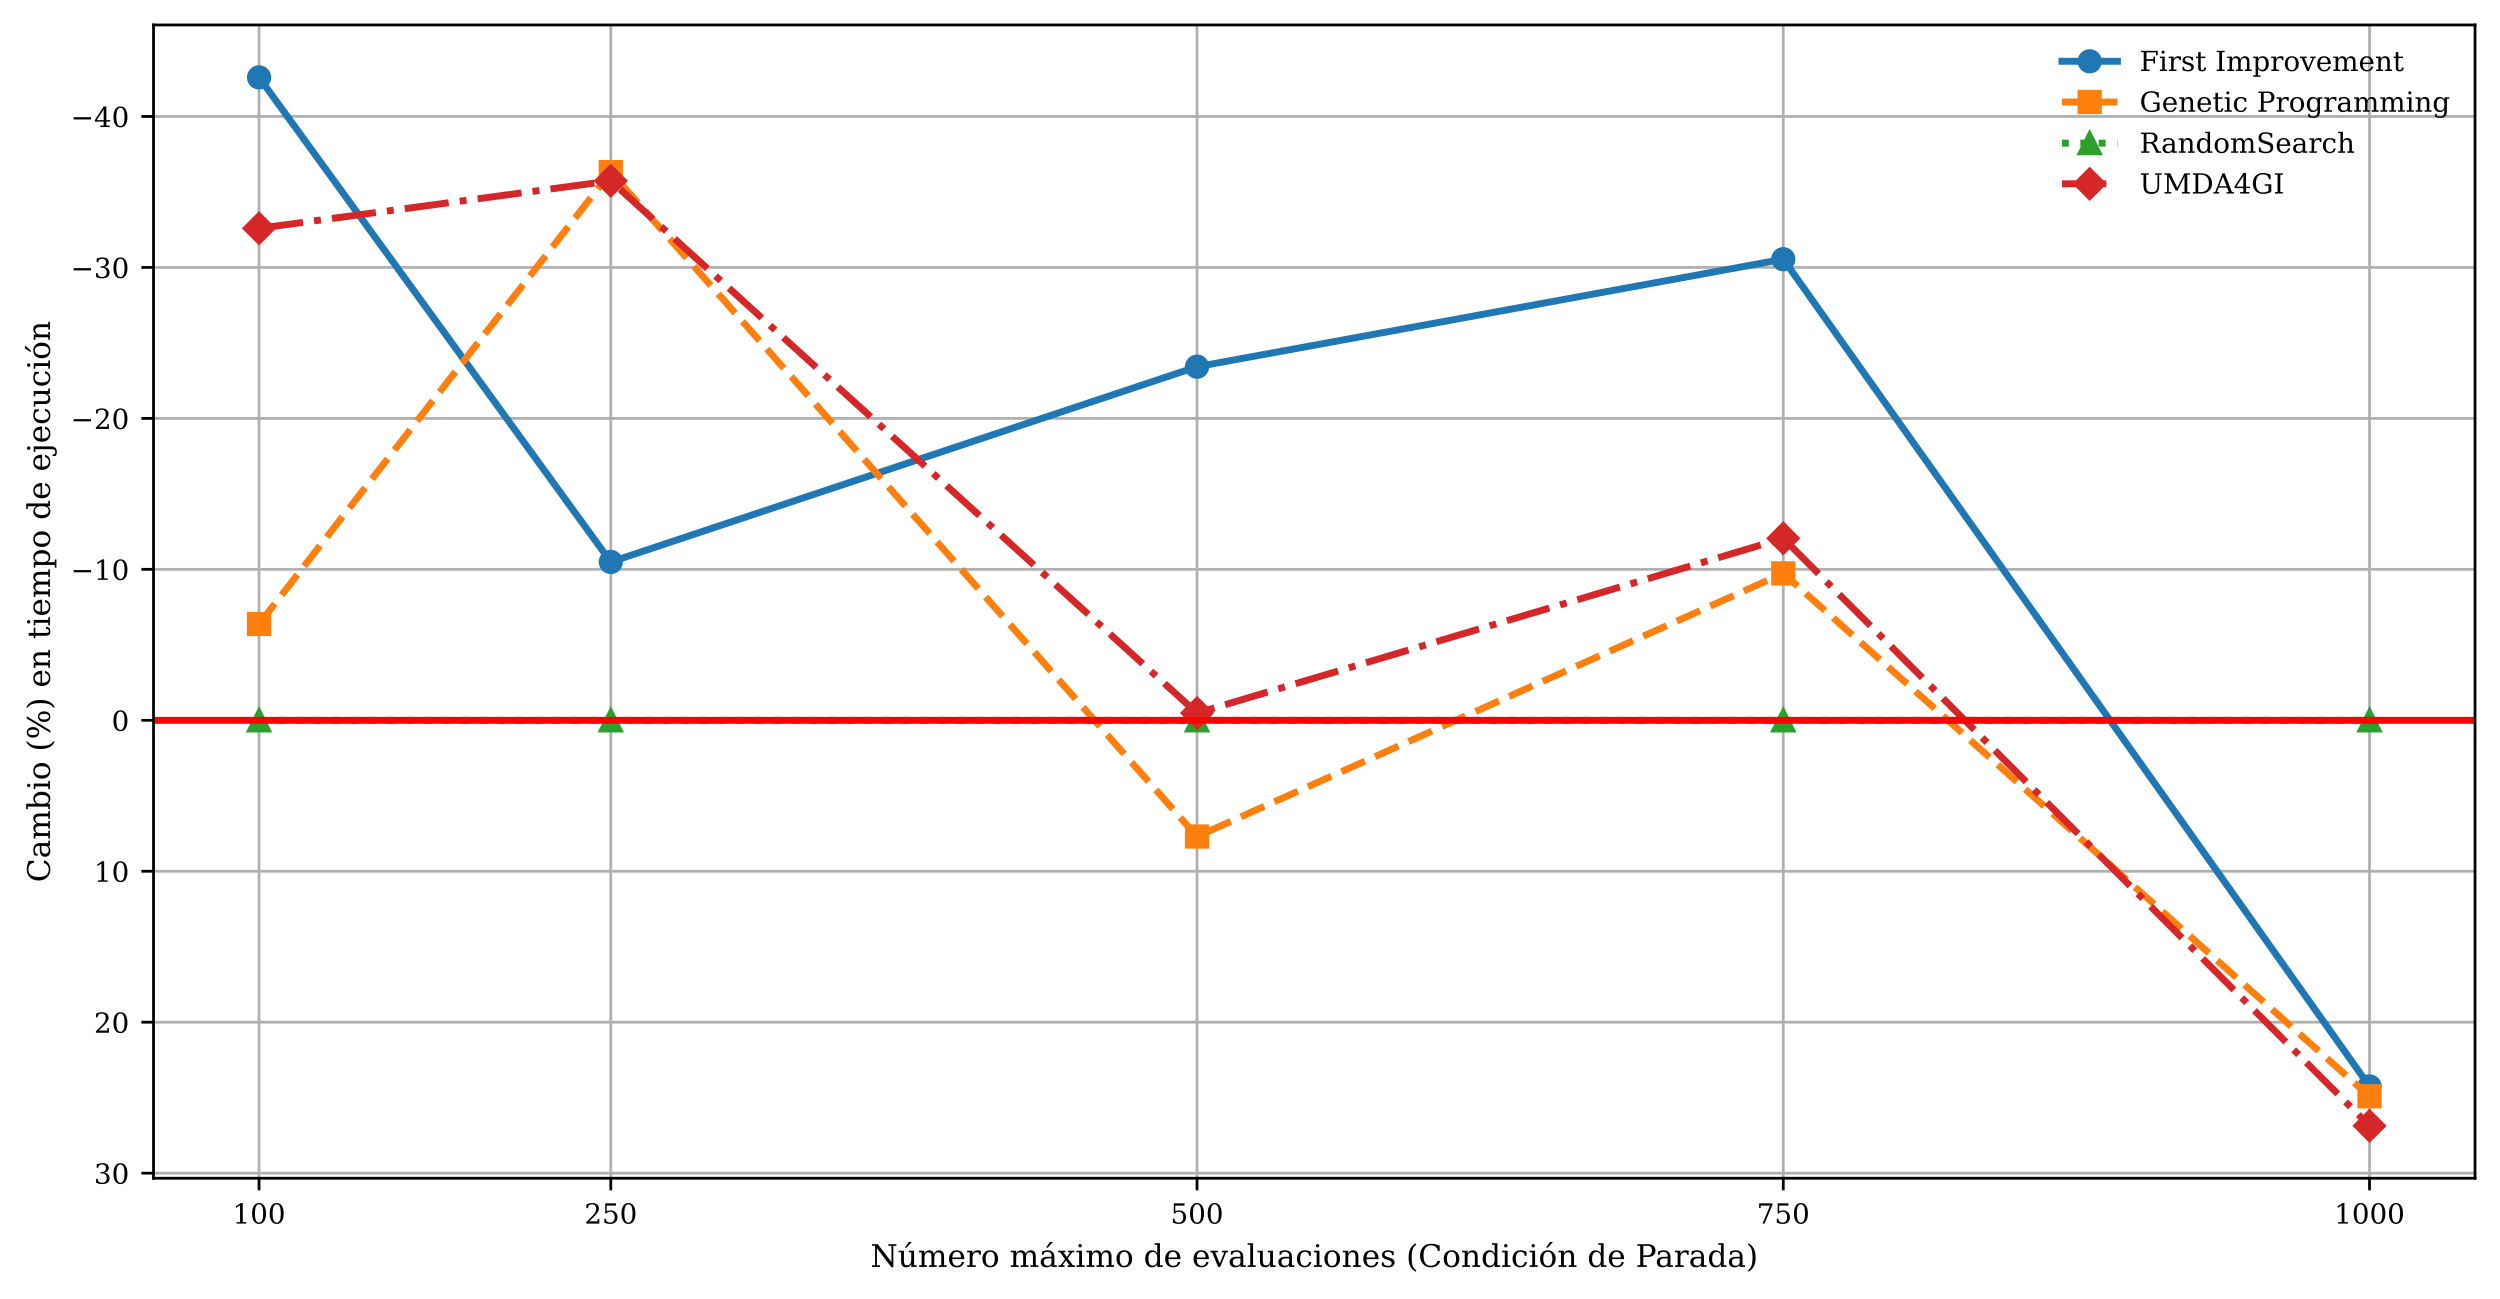
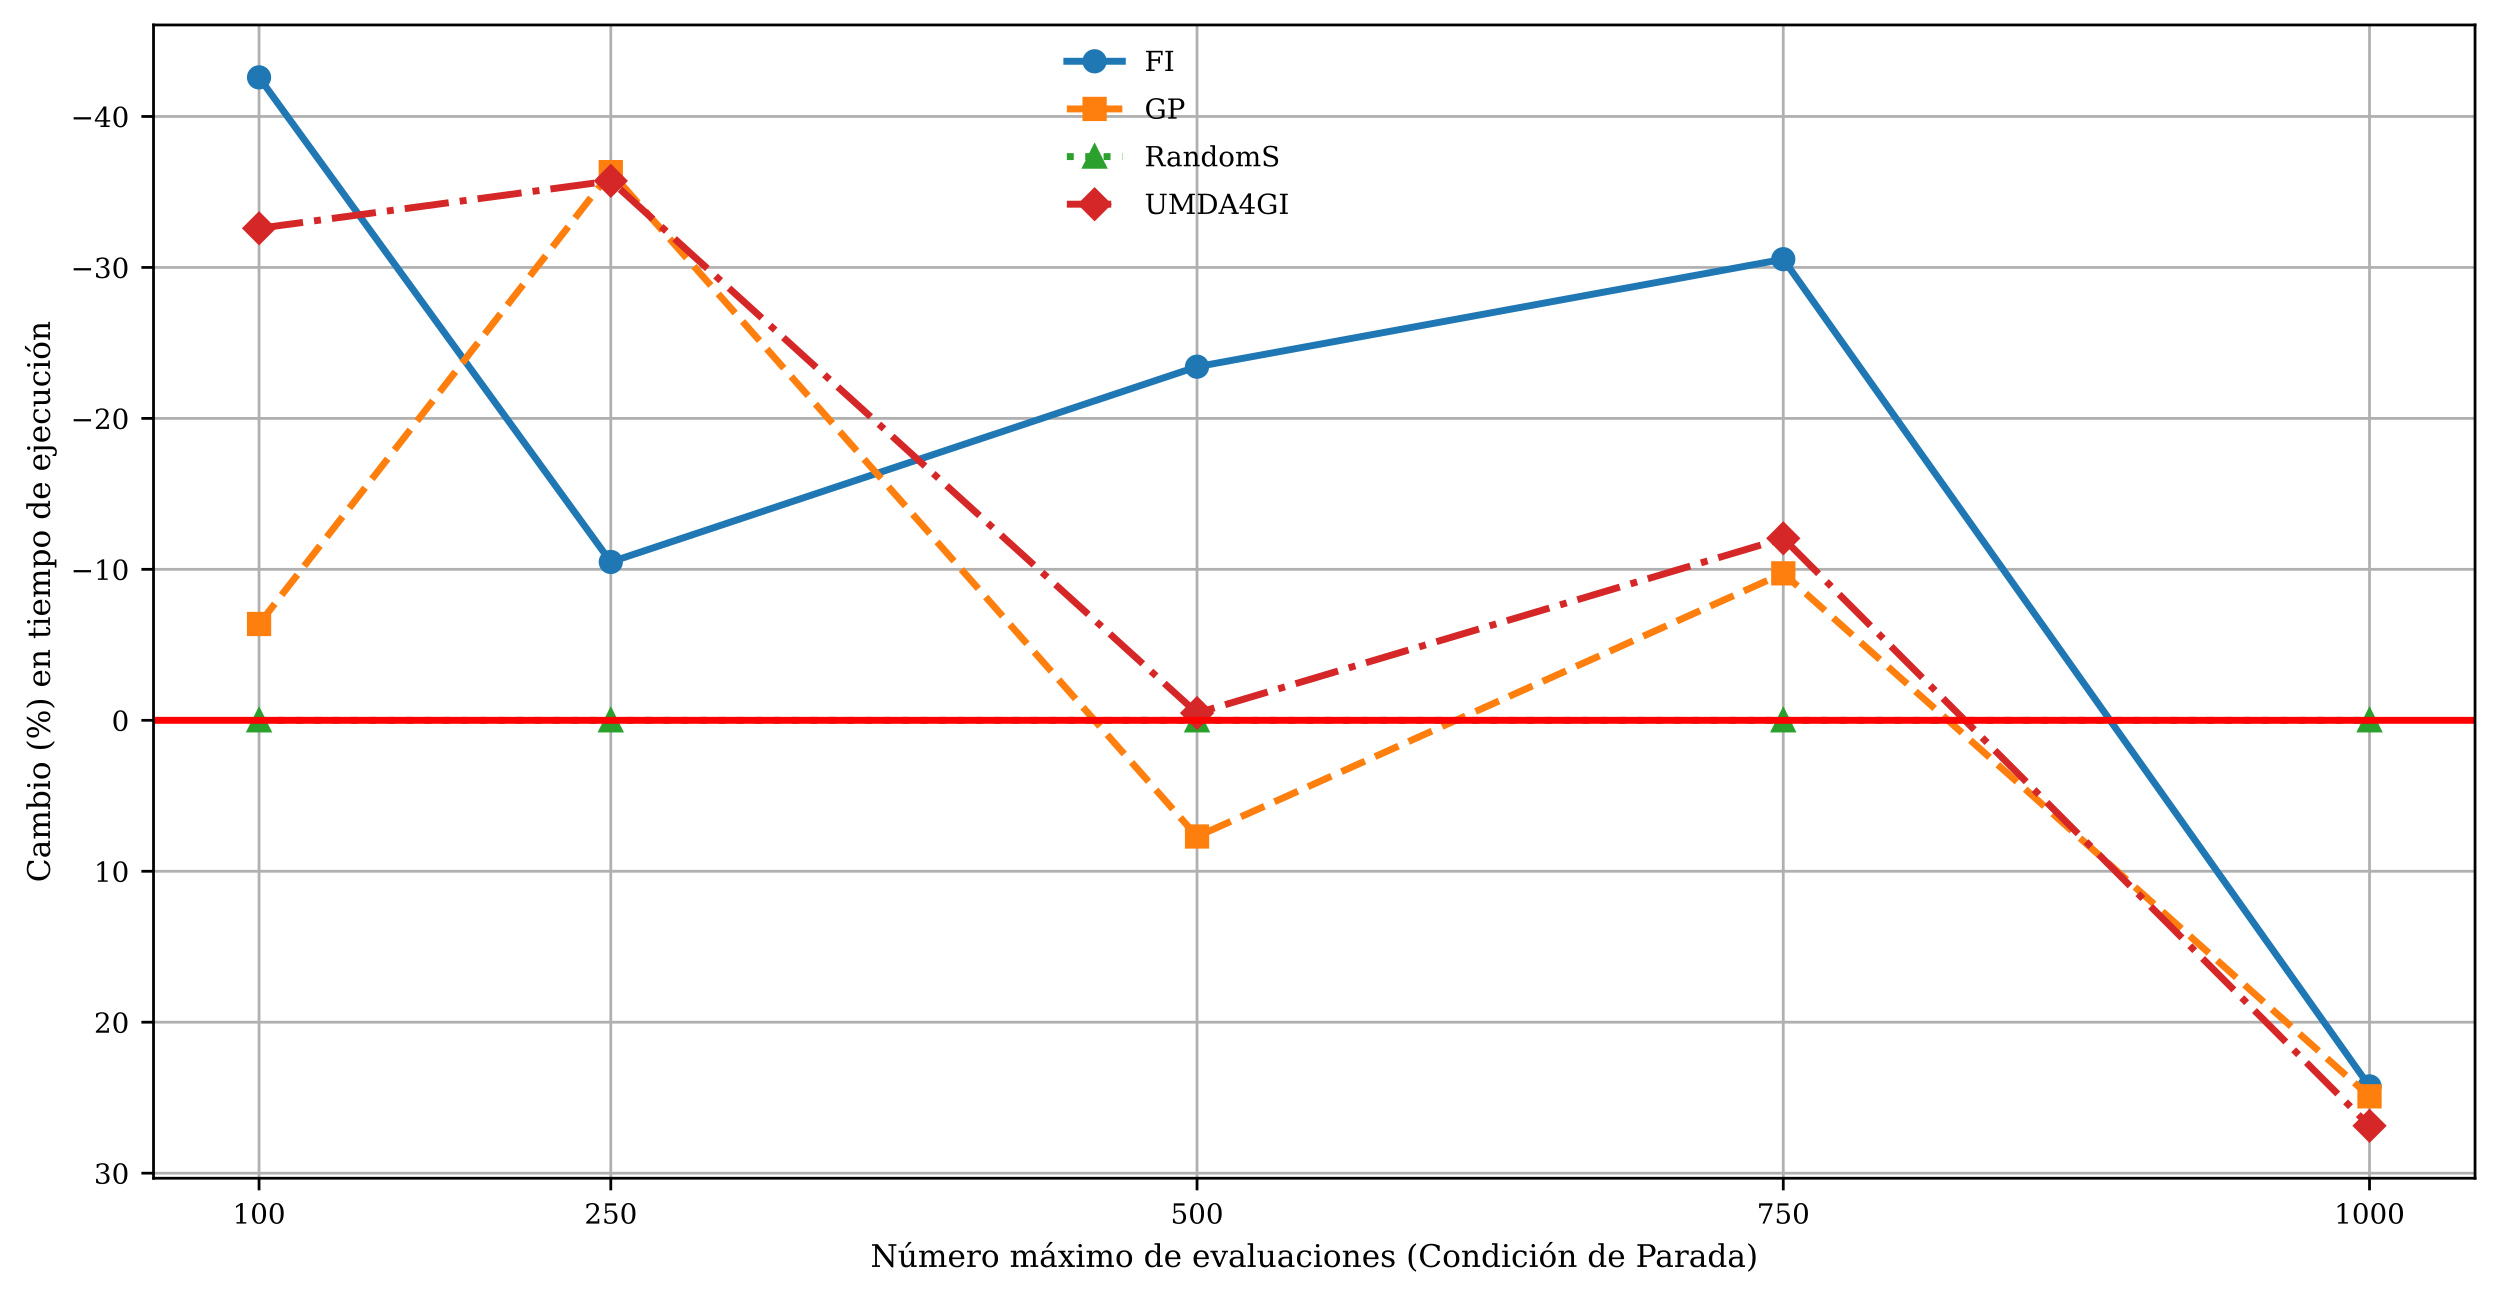
<svg xmlns="http://www.w3.org/2000/svg" xmlns:xlink="http://www.w3.org/1999/xlink" width="721.082pt" height="374.493pt" viewBox="0 0 721.082 374.493" version="1.1">
  <defs>
    <style type="text/css">*{stroke-linejoin: round; stroke-linecap: butt}</style>
  </defs>
  <g id="figure_1">
    <g id="patch_1">
      <path d="M 0 374.493  L 721.082 374.493  L 721.082 0  L 0 0  L 0 374.493  z " style="fill: none" />
    </g>
    <g id="axes_1">
      <g id="patch_2">
        <path d="M 44.282 339.84  L 713.882 339.84  L 713.882 7.2  L 44.282 7.2  L 44.282 339.84  z " style="fill: none" />
      </g>
      <g id="matplotlib.axis_1">
        <g id="xtick_1">
          <g id="line2d_1">
-             <path d="M 74.718 339.84  L 74.718 7.2  " clip-path="url(#pd24c7d6738)" style="fill: none; stroke: #b0b0b0; stroke-width: 0.8; stroke-linecap: square" />
+             <path d="M 74.718 339.84  L 74.718 7.2  " clip-path="url(#pae2256adae)" style="fill: none; stroke: #b0b0b0; stroke-width: 0.8; stroke-linecap: square" />
          </g>
          <g id="line2d_2">
            <defs>
-               <path id="m14c4023f97" d="M 0 0  L 0 3.5  " style="stroke: #000000; stroke-width: 0.8" />
+               <path id="m0d0b05a5e4" d="M 0 0  L 0 3.5  " style="stroke: #000000; stroke-width: 0.8" />
            </defs>
            <g>
-               <use xlink:href="#m14c4023f97" x="74.718" y="339.84" style="stroke: #000000; stroke-width: 0.8" />
+               <use xlink:href="#m0d0b05a5e4" x="74.718" y="339.84" style="stroke: #000000; stroke-width: 0.8" />
            </g>
          </g>
          <g id="text_1">
            <text style="font-size: 8px; font-family: 'DejaVu Serif', 'Bitstream Vera Serif', 'Computer Modern Roman', 'New Century Schoolbook', 'Century Schoolbook L', 'Utopia', 'ITC Bookman', 'Bookman', 'Nimbus Roman No9 L', 'Times New Roman', 'Times', 'Palatino', 'Charter', serif; text-anchor: middle" x="74.718" y="352.919" transform="rotate(-0 74.7184 352.9187)">100</text>
          </g>
        </g>
        <g id="xtick_2">
          <g id="line2d_3">
-             <path d="M 176.173 339.84  L 176.173 7.2  " clip-path="url(#pd24c7d6738)" style="fill: none; stroke: #b0b0b0; stroke-width: 0.8; stroke-linecap: square" />
+             <path d="M 176.173 339.84  L 176.173 7.2  " clip-path="url(#pae2256adae)" style="fill: none; stroke: #b0b0b0; stroke-width: 0.8; stroke-linecap: square" />
          </g>
          <g id="line2d_4">
            <g>
-               <use xlink:href="#m14c4023f97" x="176.173" y="339.84" style="stroke: #000000; stroke-width: 0.8" />
+               <use xlink:href="#m0d0b05a5e4" x="176.173" y="339.84" style="stroke: #000000; stroke-width: 0.8" />
            </g>
          </g>
          <g id="text_2">
            <text style="font-size: 8px; font-family: 'DejaVu Serif', 'Bitstream Vera Serif', 'Computer Modern Roman', 'New Century Schoolbook', 'Century Schoolbook L', 'Utopia', 'ITC Bookman', 'Bookman', 'Nimbus Roman No9 L', 'Times New Roman', 'Times', 'Palatino', 'Charter', serif; text-anchor: middle" x="176.173" y="352.919" transform="rotate(-0 176.1729 352.9187)">250</text>
          </g>
        </g>
        <g id="xtick_3">
          <g id="line2d_5">
-             <path d="M 345.264 339.84  L 345.264 7.2  " clip-path="url(#pd24c7d6738)" style="fill: none; stroke: #b0b0b0; stroke-width: 0.8; stroke-linecap: square" />
+             <path d="M 345.264 339.84  L 345.264 7.2  " clip-path="url(#pae2256adae)" style="fill: none; stroke: #b0b0b0; stroke-width: 0.8; stroke-linecap: square" />
          </g>
          <g id="line2d_6">
            <g>
-               <use xlink:href="#m14c4023f97" x="345.264" y="339.84" style="stroke: #000000; stroke-width: 0.8" />
+               <use xlink:href="#m0d0b05a5e4" x="345.264" y="339.84" style="stroke: #000000; stroke-width: 0.8" />
            </g>
          </g>
          <g id="text_3">
            <text style="font-size: 8px; font-family: 'DejaVu Serif', 'Bitstream Vera Serif', 'Computer Modern Roman', 'New Century Schoolbook', 'Century Schoolbook L', 'Utopia', 'ITC Bookman', 'Bookman', 'Nimbus Roman No9 L', 'Times New Roman', 'Times', 'Palatino', 'Charter', serif; text-anchor: middle" x="345.264" y="352.919" transform="rotate(-0 345.2638 352.9187)">500</text>
          </g>
        </g>
        <g id="xtick_4">
          <g id="line2d_7">
-             <path d="M 514.355 339.84  L 514.355 7.2  " clip-path="url(#pd24c7d6738)" style="fill: none; stroke: #b0b0b0; stroke-width: 0.8; stroke-linecap: square" />
+             <path d="M 514.355 339.84  L 514.355 7.2  " clip-path="url(#pae2256adae)" style="fill: none; stroke: #b0b0b0; stroke-width: 0.8; stroke-linecap: square" />
          </g>
          <g id="line2d_8">
            <g>
-               <use xlink:href="#m14c4023f97" x="514.355" y="339.84" style="stroke: #000000; stroke-width: 0.8" />
+               <use xlink:href="#m0d0b05a5e4" x="514.355" y="339.84" style="stroke: #000000; stroke-width: 0.8" />
            </g>
          </g>
          <g id="text_4">
            <text style="font-size: 8px; font-family: 'DejaVu Serif', 'Bitstream Vera Serif', 'Computer Modern Roman', 'New Century Schoolbook', 'Century Schoolbook L', 'Utopia', 'ITC Bookman', 'Bookman', 'Nimbus Roman No9 L', 'Times New Roman', 'Times', 'Palatino', 'Charter', serif; text-anchor: middle" x="514.355" y="352.919" transform="rotate(-0 514.3548 352.9187)">750</text>
          </g>
        </g>
        <g id="xtick_5">
          <g id="line2d_9">
-             <path d="M 683.446 339.84  L 683.446 7.2  " clip-path="url(#pd24c7d6738)" style="fill: none; stroke: #b0b0b0; stroke-width: 0.8; stroke-linecap: square" />
+             <path d="M 683.446 339.84  L 683.446 7.2  " clip-path="url(#pae2256adae)" style="fill: none; stroke: #b0b0b0; stroke-width: 0.8; stroke-linecap: square" />
          </g>
          <g id="line2d_10">
            <g>
-               <use xlink:href="#m14c4023f97" x="683.446" y="339.84" style="stroke: #000000; stroke-width: 0.8" />
+               <use xlink:href="#m0d0b05a5e4" x="683.446" y="339.84" style="stroke: #000000; stroke-width: 0.8" />
            </g>
          </g>
          <g id="text_5">
            <text style="font-size: 8px; font-family: 'DejaVu Serif', 'Bitstream Vera Serif', 'Computer Modern Roman', 'New Century Schoolbook', 'Century Schoolbook L', 'Utopia', 'ITC Bookman', 'Bookman', 'Nimbus Roman No9 L', 'Times New Roman', 'Times', 'Palatino', 'Charter', serif; text-anchor: middle" x="683.446" y="352.919" transform="rotate(-0 683.4457 352.9187)">1000</text>
          </g>
        </g>
        <g id="text_6">
          <text style="font-size: 9px; font-family: 'DejaVu Serif', 'Bitstream Vera Serif', 'Computer Modern Roman', 'New Century Schoolbook', 'Century Schoolbook L', 'Utopia', 'ITC Bookman', 'Bookman', 'Nimbus Roman No9 L', 'Times New Roman', 'Times', 'Palatino', 'Charter', serif; text-anchor: middle" x="379.082" y="365.421" transform="rotate(-0 379.082 365.4211)">Número máximo de evaluaciones (Condición de Parada)</text>
        </g>
      </g>
      <g id="matplotlib.axis_2">
        <g id="ytick_1">
          <g id="line2d_11">
-             <path d="M 44.282 33.595  L 713.882 33.595  " clip-path="url(#pd24c7d6738)" style="fill: none; stroke: #b0b0b0; stroke-width: 0.8; stroke-linecap: square" />
+             <path d="M 44.282 33.595  L 713.882 33.595  " clip-path="url(#pae2256adae)" style="fill: none; stroke: #b0b0b0; stroke-width: 0.8; stroke-linecap: square" />
          </g>
          <g id="line2d_12">
            <defs>
-               <path id="m28dade8304" d="M 0 0  L -3.5 0  " style="stroke: #000000; stroke-width: 0.8" />
+               <path id="mc612c12688" d="M 0 0  L -3.5 0  " style="stroke: #000000; stroke-width: 0.8" />
            </defs>
            <g>
-               <use xlink:href="#m28dade8304" x="44.282" y="33.595" style="stroke: #000000; stroke-width: 0.8" />
+               <use xlink:href="#mc612c12688" x="44.282" y="33.595" style="stroke: #000000; stroke-width: 0.8" />
            </g>
          </g>
          <g id="text_7">
            <text style="font-size: 8px; font-family: 'DejaVu Serif', 'Bitstream Vera Serif', 'Computer Modern Roman', 'New Century Schoolbook', 'Century Schoolbook L', 'Utopia', 'ITC Bookman', 'Bookman', 'Nimbus Roman No9 L', 'Times New Roman', 'Times', 'Palatino', 'Charter', serif; text-anchor: end" x="37.282" y="36.635" transform="rotate(-0 37.28203 36.63475)">−40</text>
          </g>
        </g>
        <g id="ytick_2">
          <g id="line2d_13">
-             <path d="M 44.282 77.136  L 713.882 77.136  " clip-path="url(#pd24c7d6738)" style="fill: none; stroke: #b0b0b0; stroke-width: 0.8; stroke-linecap: square" />
+             <path d="M 44.282 77.136  L 713.882 77.136  " clip-path="url(#pae2256adae)" style="fill: none; stroke: #b0b0b0; stroke-width: 0.8; stroke-linecap: square" />
          </g>
          <g id="line2d_14">
            <g>
-               <use xlink:href="#m28dade8304" x="44.282" y="77.136" style="stroke: #000000; stroke-width: 0.8" />
+               <use xlink:href="#mc612c12688" x="44.282" y="77.136" style="stroke: #000000; stroke-width: 0.8" />
            </g>
          </g>
          <g id="text_8">
            <text style="font-size: 8px; font-family: 'DejaVu Serif', 'Bitstream Vera Serif', 'Computer Modern Roman', 'New Century Schoolbook', 'Century Schoolbook L', 'Utopia', 'ITC Bookman', 'Bookman', 'Nimbus Roman No9 L', 'Times New Roman', 'Times', 'Palatino', 'Charter', serif; text-anchor: end" x="37.282" y="80.176" transform="rotate(-0 37.28203 80.17574)">−30</text>
          </g>
        </g>
        <g id="ytick_3">
          <g id="line2d_15">
-             <path d="M 44.282 120.677  L 713.882 120.677  " clip-path="url(#pd24c7d6738)" style="fill: none; stroke: #b0b0b0; stroke-width: 0.8; stroke-linecap: square" />
+             <path d="M 44.282 120.677  L 713.882 120.677  " clip-path="url(#pae2256adae)" style="fill: none; stroke: #b0b0b0; stroke-width: 0.8; stroke-linecap: square" />
          </g>
          <g id="line2d_16">
            <g>
-               <use xlink:href="#m28dade8304" x="44.282" y="120.677" style="stroke: #000000; stroke-width: 0.8" />
+               <use xlink:href="#mc612c12688" x="44.282" y="120.677" style="stroke: #000000; stroke-width: 0.8" />
            </g>
          </g>
          <g id="text_9">
            <text style="font-size: 8px; font-family: 'DejaVu Serif', 'Bitstream Vera Serif', 'Computer Modern Roman', 'New Century Schoolbook', 'Century Schoolbook L', 'Utopia', 'ITC Bookman', 'Bookman', 'Nimbus Roman No9 L', 'Times New Roman', 'Times', 'Palatino', 'Charter', serif; text-anchor: end" x="37.282" y="123.717" transform="rotate(-0 37.28203 123.7167)">−20</text>
          </g>
        </g>
        <g id="ytick_4">
          <g id="line2d_17">
-             <path d="M 44.282 164.218  L 713.882 164.218  " clip-path="url(#pd24c7d6738)" style="fill: none; stroke: #b0b0b0; stroke-width: 0.8; stroke-linecap: square" />
+             <path d="M 44.282 164.218  L 713.882 164.218  " clip-path="url(#pae2256adae)" style="fill: none; stroke: #b0b0b0; stroke-width: 0.8; stroke-linecap: square" />
          </g>
          <g id="line2d_18">
            <g>
-               <use xlink:href="#m28dade8304" x="44.282" y="164.218" style="stroke: #000000; stroke-width: 0.8" />
+               <use xlink:href="#mc612c12688" x="44.282" y="164.218" style="stroke: #000000; stroke-width: 0.8" />
            </g>
          </g>
          <g id="text_10">
            <text style="font-size: 8px; font-family: 'DejaVu Serif', 'Bitstream Vera Serif', 'Computer Modern Roman', 'New Century Schoolbook', 'Century Schoolbook L', 'Utopia', 'ITC Bookman', 'Bookman', 'Nimbus Roman No9 L', 'Times New Roman', 'Times', 'Palatino', 'Charter', serif; text-anchor: end" x="37.282" y="167.258" transform="rotate(-0 37.28203 167.2577)">−10</text>
          </g>
        </g>
        <g id="ytick_5">
          <g id="line2d_19">
-             <path d="M 44.282 207.759  L 713.882 207.759  " clip-path="url(#pd24c7d6738)" style="fill: none; stroke: #b0b0b0; stroke-width: 0.8; stroke-linecap: square" />
+             <path d="M 44.282 207.759  L 713.882 207.759  " clip-path="url(#pae2256adae)" style="fill: none; stroke: #b0b0b0; stroke-width: 0.8; stroke-linecap: square" />
          </g>
          <g id="line2d_20">
            <g>
-               <use xlink:href="#m28dade8304" x="44.282" y="207.759" style="stroke: #000000; stroke-width: 0.8" />
+               <use xlink:href="#mc612c12688" x="44.282" y="207.759" style="stroke: #000000; stroke-width: 0.8" />
            </g>
          </g>
          <g id="text_11">
            <text style="font-size: 8px; font-family: 'DejaVu Serif', 'Bitstream Vera Serif', 'Computer Modern Roman', 'New Century Schoolbook', 'Century Schoolbook L', 'Utopia', 'ITC Bookman', 'Bookman', 'Nimbus Roman No9 L', 'Times New Roman', 'Times', 'Palatino', 'Charter', serif; text-anchor: end" x="37.282" y="210.799" transform="rotate(-0 37.28203 210.7987)">0</text>
          </g>
        </g>
        <g id="ytick_6">
          <g id="line2d_21">
-             <path d="M 44.282 251.3  L 713.882 251.3  " clip-path="url(#pd24c7d6738)" style="fill: none; stroke: #b0b0b0; stroke-width: 0.8; stroke-linecap: square" />
+             <path d="M 44.282 251.3  L 713.882 251.3  " clip-path="url(#pae2256adae)" style="fill: none; stroke: #b0b0b0; stroke-width: 0.8; stroke-linecap: square" />
          </g>
          <g id="line2d_22">
            <g>
-               <use xlink:href="#m28dade8304" x="44.282" y="251.3" style="stroke: #000000; stroke-width: 0.8" />
+               <use xlink:href="#mc612c12688" x="44.282" y="251.3" style="stroke: #000000; stroke-width: 0.8" />
            </g>
          </g>
          <g id="text_12">
            <text style="font-size: 8px; font-family: 'DejaVu Serif', 'Bitstream Vera Serif', 'Computer Modern Roman', 'New Century Schoolbook', 'Century Schoolbook L', 'Utopia', 'ITC Bookman', 'Bookman', 'Nimbus Roman No9 L', 'Times New Roman', 'Times', 'Palatino', 'Charter', serif; text-anchor: end" x="37.282" y="254.34" transform="rotate(-0 37.28203 254.3397)">10</text>
          </g>
        </g>
        <g id="ytick_7">
          <g id="line2d_23">
-             <path d="M 44.282 294.841  L 713.882 294.841  " clip-path="url(#pd24c7d6738)" style="fill: none; stroke: #b0b0b0; stroke-width: 0.8; stroke-linecap: square" />
+             <path d="M 44.282 294.841  L 713.882 294.841  " clip-path="url(#pae2256adae)" style="fill: none; stroke: #b0b0b0; stroke-width: 0.8; stroke-linecap: square" />
          </g>
          <g id="line2d_24">
            <g>
-               <use xlink:href="#m28dade8304" x="44.282" y="294.841" style="stroke: #000000; stroke-width: 0.8" />
+               <use xlink:href="#mc612c12688" x="44.282" y="294.841" style="stroke: #000000; stroke-width: 0.8" />
            </g>
          </g>
          <g id="text_13">
            <text style="font-size: 8px; font-family: 'DejaVu Serif', 'Bitstream Vera Serif', 'Computer Modern Roman', 'New Century Schoolbook', 'Century Schoolbook L', 'Utopia', 'ITC Bookman', 'Bookman', 'Nimbus Roman No9 L', 'Times New Roman', 'Times', 'Palatino', 'Charter', serif; text-anchor: end" x="37.282" y="297.881" transform="rotate(-0 37.28203 297.8807)">20</text>
          </g>
        </g>
        <g id="ytick_8">
          <g id="line2d_25">
-             <path d="M 44.282 338.382  L 713.882 338.382  " clip-path="url(#pd24c7d6738)" style="fill: none; stroke: #b0b0b0; stroke-width: 0.8; stroke-linecap: square" />
+             <path d="M 44.282 338.382  L 713.882 338.382  " clip-path="url(#pae2256adae)" style="fill: none; stroke: #b0b0b0; stroke-width: 0.8; stroke-linecap: square" />
          </g>
          <g id="line2d_26">
            <g>
-               <use xlink:href="#m28dade8304" x="44.282" y="338.382" style="stroke: #000000; stroke-width: 0.8" />
+               <use xlink:href="#mc612c12688" x="44.282" y="338.382" style="stroke: #000000; stroke-width: 0.8" />
            </g>
          </g>
          <g id="text_14">
            <text style="font-size: 8px; font-family: 'DejaVu Serif', 'Bitstream Vera Serif', 'Computer Modern Roman', 'New Century Schoolbook', 'Century Schoolbook L', 'Utopia', 'ITC Bookman', 'Bookman', 'Nimbus Roman No9 L', 'Times New Roman', 'Times', 'Palatino', 'Charter', serif; text-anchor: end" x="37.282" y="341.422" transform="rotate(-0 37.28203 341.4217)">30</text>
          </g>
        </g>
        <g id="text_15">
          <text style="font-size: 9px; font-family: 'DejaVu Serif', 'Bitstream Vera Serif', 'Computer Modern Roman', 'New Century Schoolbook', 'Century Schoolbook L', 'Utopia', 'ITC Bookman', 'Bookman', 'Nimbus Roman No9 L', 'Times New Roman', 'Times', 'Palatino', 'Charter', serif; text-anchor: middle" x="14.399" y="173.52" transform="rotate(-90 14.39859 173.52)">Cambio (%) en tiempo de ejecución</text>
        </g>
      </g>
      <g id="line2d_27">
-         <path d="M 74.718 22.32  L 176.173 162.087  L 345.264 105.767  L 514.355 74.761  L 683.446 313.351  " clip-path="url(#pd24c7d6738)" style="fill: none; stroke: #1f77b4; stroke-width: 2; stroke-linecap: square" />
+         <path d="M 74.718 22.32  L 176.173 162.087  L 345.264 105.767  L 514.355 74.761  L 683.446 313.351  " clip-path="url(#pae2256adae)" style="fill: none; stroke: #1f77b4; stroke-width: 2; stroke-linecap: square" />
        <defs>
-           <path id="ma133448dc8" d="M 0 3  C 0.796 3 1.559 2.684 2.121 2.121  C 2.684 1.559 3 0.796 3 0  C 3 -0.796 2.684 -1.559 2.121 -2.121  C 1.559 -2.684 0.796 -3 0 -3  C -0.796 -3 -1.559 -2.684 -2.121 -2.121  C -2.684 -1.559 -3 -0.796 -3 0  C -3 0.796 -2.684 1.559 -2.121 2.121  C -1.559 2.684 -0.796 3 0 3  z " style="stroke: #1f77b4" />
+           <path id="mfc582394b3" d="M 0 3  C 0.796 3 1.559 2.684 2.121 2.121  C 2.684 1.559 3 0.796 3 0  C 3 -0.796 2.684 -1.559 2.121 -2.121  C 1.559 -2.684 0.796 -3 0 -3  C -0.796 -3 -1.559 -2.684 -2.121 -2.121  C -2.684 -1.559 -3 -0.796 -3 0  C -3 0.796 -2.684 1.559 -2.121 2.121  C -1.559 2.684 -0.796 3 0 3  z " style="stroke: #1f77b4" />
        </defs>
-         <g clip-path="url(#pd24c7d6738)">
-           <use xlink:href="#ma133448dc8" x="74.718" y="22.32" style="fill: #1f77b4; stroke: #1f77b4" />
-           <use xlink:href="#ma133448dc8" x="176.173" y="162.087" style="fill: #1f77b4; stroke: #1f77b4" />
-           <use xlink:href="#ma133448dc8" x="345.264" y="105.767" style="fill: #1f77b4; stroke: #1f77b4" />
-           <use xlink:href="#ma133448dc8" x="514.355" y="74.761" style="fill: #1f77b4; stroke: #1f77b4" />
-           <use xlink:href="#ma133448dc8" x="683.446" y="313.351" style="fill: #1f77b4; stroke: #1f77b4" />
+         <g clip-path="url(#pae2256adae)">
+           <use xlink:href="#mfc582394b3" x="74.718" y="22.32" style="fill: #1f77b4; stroke: #1f77b4" />
+           <use xlink:href="#mfc582394b3" x="176.173" y="162.087" style="fill: #1f77b4; stroke: #1f77b4" />
+           <use xlink:href="#mfc582394b3" x="345.264" y="105.767" style="fill: #1f77b4; stroke: #1f77b4" />
+           <use xlink:href="#mfc582394b3" x="514.355" y="74.761" style="fill: #1f77b4; stroke: #1f77b4" />
+           <use xlink:href="#mfc582394b3" x="683.446" y="313.351" style="fill: #1f77b4; stroke: #1f77b4" />
        </g>
      </g>
      <g id="line2d_28">
-         <path d="M 74.718 179.978  L 176.173 49.643  L 345.264 241.275  L 514.355 165.372  L 683.446 316.218  " clip-path="url(#pd24c7d6738)" style="fill: none; stroke-dasharray: 7.4,3.2; stroke-dashoffset: 0; stroke: #ff7f0e; stroke-width: 2" />
+         <path d="M 74.718 179.978  L 176.173 49.643  L 345.264 241.275  L 514.355 165.372  L 683.446 316.218  " clip-path="url(#pae2256adae)" style="fill: none; stroke-dasharray: 7.4,3.2; stroke-dashoffset: 0; stroke: #ff7f0e; stroke-width: 2" />
        <defs>
-           <path id="me842765969" d="M -3 3  L 3 3  L 3 -3  L -3 -3  z " style="stroke: #ff7f0e; stroke-linejoin: miter" />
+           <path id="m7ee050066d" d="M -3 3  L 3 3  L 3 -3  L -3 -3  z " style="stroke: #ff7f0e; stroke-linejoin: miter" />
        </defs>
-         <g clip-path="url(#pd24c7d6738)">
-           <use xlink:href="#me842765969" x="74.718" y="179.978" style="fill: #ff7f0e; stroke: #ff7f0e; stroke-linejoin: miter" />
-           <use xlink:href="#me842765969" x="176.173" y="49.643" style="fill: #ff7f0e; stroke: #ff7f0e; stroke-linejoin: miter" />
-           <use xlink:href="#me842765969" x="345.264" y="241.275" style="fill: #ff7f0e; stroke: #ff7f0e; stroke-linejoin: miter" />
-           <use xlink:href="#me842765969" x="514.355" y="165.372" style="fill: #ff7f0e; stroke: #ff7f0e; stroke-linejoin: miter" />
-           <use xlink:href="#me842765969" x="683.446" y="316.218" style="fill: #ff7f0e; stroke: #ff7f0e; stroke-linejoin: miter" />
+         <g clip-path="url(#pae2256adae)">
+           <use xlink:href="#m7ee050066d" x="74.718" y="179.978" style="fill: #ff7f0e; stroke: #ff7f0e; stroke-linejoin: miter" />
+           <use xlink:href="#m7ee050066d" x="176.173" y="49.643" style="fill: #ff7f0e; stroke: #ff7f0e; stroke-linejoin: miter" />
+           <use xlink:href="#m7ee050066d" x="345.264" y="241.275" style="fill: #ff7f0e; stroke: #ff7f0e; stroke-linejoin: miter" />
+           <use xlink:href="#m7ee050066d" x="514.355" y="165.372" style="fill: #ff7f0e; stroke: #ff7f0e; stroke-linejoin: miter" />
+           <use xlink:href="#m7ee050066d" x="683.446" y="316.218" style="fill: #ff7f0e; stroke: #ff7f0e; stroke-linejoin: miter" />
        </g>
      </g>
      <g id="line2d_29">
-         <path d="M 74.718 207.759  L 176.173 207.759  L 345.264 207.759  L 514.355 207.759  L 683.446 207.759  " clip-path="url(#pd24c7d6738)" style="fill: none; stroke-dasharray: 2,3.3; stroke-dashoffset: 0; stroke: #2ca02c; stroke-width: 2" />
+         <path d="M 74.718 207.759  L 176.173 207.759  L 345.264 207.759  L 514.355 207.759  L 683.446 207.759  " clip-path="url(#pae2256adae)" style="fill: none; stroke-dasharray: 2,3.3; stroke-dashoffset: 0; stroke: #2ca02c; stroke-width: 2" />
        <defs>
-           <path id="m370bd0d5ef" d="M 0 -3  L -3 3  L 3 3  z " style="stroke: #2ca02c; stroke-linejoin: miter" />
+           <path id="m05aa07730f" d="M 0 -3  L -3 3  L 3 3  z " style="stroke: #2ca02c; stroke-linejoin: miter" />
        </defs>
-         <g clip-path="url(#pd24c7d6738)">
-           <use xlink:href="#m370bd0d5ef" x="74.718" y="207.759" style="fill: #2ca02c; stroke: #2ca02c; stroke-linejoin: miter" />
-           <use xlink:href="#m370bd0d5ef" x="176.173" y="207.759" style="fill: #2ca02c; stroke: #2ca02c; stroke-linejoin: miter" />
-           <use xlink:href="#m370bd0d5ef" x="345.264" y="207.759" style="fill: #2ca02c; stroke: #2ca02c; stroke-linejoin: miter" />
-           <use xlink:href="#m370bd0d5ef" x="514.355" y="207.759" style="fill: #2ca02c; stroke: #2ca02c; stroke-linejoin: miter" />
-           <use xlink:href="#m370bd0d5ef" x="683.446" y="207.759" style="fill: #2ca02c; stroke: #2ca02c; stroke-linejoin: miter" />
+         <g clip-path="url(#pae2256adae)">
+           <use xlink:href="#m05aa07730f" x="74.718" y="207.759" style="fill: #2ca02c; stroke: #2ca02c; stroke-linejoin: miter" />
+           <use xlink:href="#m05aa07730f" x="176.173" y="207.759" style="fill: #2ca02c; stroke: #2ca02c; stroke-linejoin: miter" />
+           <use xlink:href="#m05aa07730f" x="345.264" y="207.759" style="fill: #2ca02c; stroke: #2ca02c; stroke-linejoin: miter" />
+           <use xlink:href="#m05aa07730f" x="514.355" y="207.759" style="fill: #2ca02c; stroke: #2ca02c; stroke-linejoin: miter" />
+           <use xlink:href="#m05aa07730f" x="683.446" y="207.759" style="fill: #2ca02c; stroke: #2ca02c; stroke-linejoin: miter" />
        </g>
      </g>
      <g id="line2d_30">
-         <path d="M 74.718 65.847  L 176.173 52.168  L 345.264 205.668  L 514.355 155.271  L 683.446 324.72  " clip-path="url(#pd24c7d6738)" style="fill: none; stroke-dasharray: 12.8,3.2,2,3.2; stroke-dashoffset: 0; stroke: #d62728; stroke-width: 2" />
+         <path d="M 74.718 65.847  L 176.173 52.168  L 345.264 205.668  L 514.355 155.271  L 683.446 324.72  " clip-path="url(#pae2256adae)" style="fill: none; stroke-dasharray: 12.8,3.2,2,3.2; stroke-dashoffset: 0; stroke: #d62728; stroke-width: 2" />
        <defs>
-           <path id="m3810d8032e" d="M 0 4.243  L 4.243 0  L 0 -4.243  L -4.243 0  z " style="stroke: #d62728; stroke-linejoin: miter" />
+           <path id="m948d473f0a" d="M 0 4.243  L 4.243 0  L 0 -4.243  L -4.243 0  z " style="stroke: #d62728; stroke-linejoin: miter" />
        </defs>
-         <g clip-path="url(#pd24c7d6738)">
-           <use xlink:href="#m3810d8032e" x="74.718" y="65.847" style="fill: #d62728; stroke: #d62728; stroke-linejoin: miter" />
-           <use xlink:href="#m3810d8032e" x="176.173" y="52.168" style="fill: #d62728; stroke: #d62728; stroke-linejoin: miter" />
-           <use xlink:href="#m3810d8032e" x="345.264" y="205.668" style="fill: #d62728; stroke: #d62728; stroke-linejoin: miter" />
-           <use xlink:href="#m3810d8032e" x="514.355" y="155.271" style="fill: #d62728; stroke: #d62728; stroke-linejoin: miter" />
-           <use xlink:href="#m3810d8032e" x="683.446" y="324.72" style="fill: #d62728; stroke: #d62728; stroke-linejoin: miter" />
+         <g clip-path="url(#pae2256adae)">
+           <use xlink:href="#m948d473f0a" x="74.718" y="65.847" style="fill: #d62728; stroke: #d62728; stroke-linejoin: miter" />
+           <use xlink:href="#m948d473f0a" x="176.173" y="52.168" style="fill: #d62728; stroke: #d62728; stroke-linejoin: miter" />
+           <use xlink:href="#m948d473f0a" x="345.264" y="205.668" style="fill: #d62728; stroke: #d62728; stroke-linejoin: miter" />
+           <use xlink:href="#m948d473f0a" x="514.355" y="155.271" style="fill: #d62728; stroke: #d62728; stroke-linejoin: miter" />
+           <use xlink:href="#m948d473f0a" x="683.446" y="324.72" style="fill: #d62728; stroke: #d62728; stroke-linejoin: miter" />
        </g>
      </g>
      <g id="line2d_31">
-         <path d="M 44.282 207.759  L 713.882 207.759  " clip-path="url(#pd24c7d6738)" style="fill: none; stroke: #ff0000; stroke-width: 2; stroke-linecap: square" />
+         <path d="M 44.282 207.759  L 713.882 207.759  " clip-path="url(#pae2256adae)" style="fill: none; stroke: #ff0000; stroke-width: 2; stroke-linecap: square" />
      </g>
      <g id="patch_3">
        <path d="M 44.282 339.84  L 44.282 7.2  " style="fill: none; stroke: #000000; stroke-width: 0.8; stroke-linejoin: miter; stroke-linecap: square" />
      </g>
      <g id="patch_4">
        <path d="M 713.882 339.84  L 713.882 7.2  " style="fill: none; stroke: #000000; stroke-width: 0.8; stroke-linejoin: miter; stroke-linecap: square" />
      </g>
      <g id="patch_5">
        <path d="M 44.282 339.84  L 713.882 339.84  " style="fill: none; stroke: #000000; stroke-width: 0.8; stroke-linejoin: miter; stroke-linecap: square" />
      </g>
      <g id="patch_6">
        <path d="M 44.282 7.2  L 713.882 7.2  " style="fill: none; stroke: #000000; stroke-width: 0.8; stroke-linejoin: miter; stroke-linecap: square" />
      </g>
      <g id="legend_1">
        <g id="line2d_32">
-           <path d="M 594.73 17.679  L 602.73 17.679  L 610.73 17.679  " style="fill: none; stroke: #1f77b4; stroke-width: 2; stroke-linecap: square" />
+           <path d="M 307.716 17.679  L 315.716 17.679  L 323.716 17.679  " style="fill: none; stroke: #1f77b4; stroke-width: 2; stroke-linecap: square" />
          <g>
-             <use xlink:href="#ma133448dc8" x="602.73" y="17.679" style="fill: #1f77b4; stroke: #1f77b4" />
+             <use xlink:href="#mfc582394b3" x="315.716" y="17.679" style="fill: #1f77b4; stroke: #1f77b4" />
          </g>
        </g>
        <g id="text_16">
-           <text style="font-size: 8px; font-family: 'DejaVu Serif', 'Bitstream Vera Serif', 'Computer Modern Roman', 'New Century Schoolbook', 'Century Schoolbook L', 'Utopia', 'ITC Bookman', 'Bookman', 'Nimbus Roman No9 L', 'Times New Roman', 'Times', 'Palatino', 'Charter', serif; text-anchor: start" x="617.13" y="20.479" transform="rotate(-0 617.1295 20.47875)">First Improvement</text>
+           <text style="font-size: 8px; font-family: 'DejaVu Serif', 'Bitstream Vera Serif', 'Computer Modern Roman', 'New Century Schoolbook', 'Century Schoolbook L', 'Utopia', 'ITC Bookman', 'Bookman', 'Nimbus Roman No9 L', 'Times New Roman', 'Times', 'Palatino', 'Charter', serif; text-anchor: start" x="330.116" y="20.479" transform="rotate(-0 330.1158 20.47875)">FI</text>
        </g>
        <g id="line2d_33">
-           <path d="M 594.73 29.421  L 602.73 29.421  L 610.73 29.421  " style="fill: none; stroke-dasharray: 7.4,3.2; stroke-dashoffset: 0; stroke: #ff7f0e; stroke-width: 2" />
+           <path d="M 307.716 31.421  L 315.716 31.421  L 323.716 31.421  " style="fill: none; stroke-dasharray: 7.4,3.2; stroke-dashoffset: 0; stroke: #ff7f0e; stroke-width: 2" />
          <g>
-             <use xlink:href="#me842765969" x="602.73" y="29.421" style="fill: #ff7f0e; stroke: #ff7f0e; stroke-linejoin: miter" />
+             <use xlink:href="#m7ee050066d" x="315.716" y="31.421" style="fill: #ff7f0e; stroke: #ff7f0e; stroke-linejoin: miter" />
          </g>
        </g>
        <g id="text_17">
-           <text style="font-size: 8px; font-family: 'DejaVu Serif', 'Bitstream Vera Serif', 'Computer Modern Roman', 'New Century Schoolbook', 'Century Schoolbook L', 'Utopia', 'ITC Bookman', 'Bookman', 'Nimbus Roman No9 L', 'Times New Roman', 'Times', 'Palatino', 'Charter', serif; text-anchor: start" x="617.13" y="32.221" transform="rotate(-0 617.1295 32.22125)">Genetic Programming</text>
+           <text style="font-size: 8px; font-family: 'DejaVu Serif', 'Bitstream Vera Serif', 'Computer Modern Roman', 'New Century Schoolbook', 'Century Schoolbook L', 'Utopia', 'ITC Bookman', 'Bookman', 'Nimbus Roman No9 L', 'Times New Roman', 'Times', 'Palatino', 'Charter', serif; text-anchor: start" x="330.116" y="34.221" transform="rotate(-0 330.1158 34.22125)">GP</text>
        </g>
        <g id="line2d_34">
-           <path d="M 594.73 41.278  L 602.73 41.278  L 610.73 41.278  " style="fill: none; stroke-dasharray: 2,3.3; stroke-dashoffset: 0; stroke: #2ca02c; stroke-width: 2" />
+           <path d="M 307.716 45.164  L 315.716 45.164  L 323.716 45.164  " style="fill: none; stroke-dasharray: 2,3.3; stroke-dashoffset: 0; stroke: #2ca02c; stroke-width: 2" />
          <g>
-             <use xlink:href="#m370bd0d5ef" x="602.73" y="41.278" style="fill: #2ca02c; stroke: #2ca02c; stroke-linejoin: miter" />
+             <use xlink:href="#m05aa07730f" x="315.716" y="45.164" style="fill: #2ca02c; stroke: #2ca02c; stroke-linejoin: miter" />
          </g>
        </g>
        <g id="text_18">
-           <text style="font-size: 8px; font-family: 'DejaVu Serif', 'Bitstream Vera Serif', 'Computer Modern Roman', 'New Century Schoolbook', 'Century Schoolbook L', 'Utopia', 'ITC Bookman', 'Bookman', 'Nimbus Roman No9 L', 'Times New Roman', 'Times', 'Palatino', 'Charter', serif; text-anchor: start" x="617.13" y="44.078" transform="rotate(-0 617.1295 44.0775)">RandomSearch</text>
+           <text style="font-size: 8px; font-family: 'DejaVu Serif', 'Bitstream Vera Serif', 'Computer Modern Roman', 'New Century Schoolbook', 'Century Schoolbook L', 'Utopia', 'ITC Bookman', 'Bookman', 'Nimbus Roman No9 L', 'Times New Roman', 'Times', 'Palatino', 'Charter', serif; text-anchor: start" x="330.116" y="47.964" transform="rotate(-0 330.1158 47.96375)">RandomS</text>
        </g>
        <g id="line2d_35">
-           <path d="M 594.73 53.02  L 602.73 53.02  L 610.73 53.02  " style="fill: none; stroke-dasharray: 12.8,3.2,2,3.2; stroke-dashoffset: 0; stroke: #d62728; stroke-width: 2" />
+           <path d="M 307.716 58.906  L 315.716 58.906  L 323.716 58.906  " style="fill: none; stroke-dasharray: 12.8,3.2,2,3.2; stroke-dashoffset: 0; stroke: #d62728; stroke-width: 2" />
          <g>
-             <use xlink:href="#m3810d8032e" x="602.73" y="53.02" style="fill: #d62728; stroke: #d62728; stroke-linejoin: miter" />
+             <use xlink:href="#m948d473f0a" x="315.716" y="58.906" style="fill: #d62728; stroke: #d62728; stroke-linejoin: miter" />
          </g>
        </g>
        <g id="text_19">
-           <text style="font-size: 8px; font-family: 'DejaVu Serif', 'Bitstream Vera Serif', 'Computer Modern Roman', 'New Century Schoolbook', 'Century Schoolbook L', 'Utopia', 'ITC Bookman', 'Bookman', 'Nimbus Roman No9 L', 'Times New Roman', 'Times', 'Palatino', 'Charter', serif; text-anchor: start" x="617.13" y="55.82" transform="rotate(-0 617.1295 55.82)">UMDA4GI</text>
+           <text style="font-size: 8px; font-family: 'DejaVu Serif', 'Bitstream Vera Serif', 'Computer Modern Roman', 'New Century Schoolbook', 'Century Schoolbook L', 'Utopia', 'ITC Bookman', 'Bookman', 'Nimbus Roman No9 L', 'Times New Roman', 'Times', 'Palatino', 'Charter', serif; text-anchor: start" x="330.116" y="61.706" transform="rotate(-0 330.1158 61.70625)">UMDA4GI</text>
        </g>
      </g>
    </g>
  </g>
  <defs>
-     <clipPath id="pd24c7d6738">
+     <clipPath id="pae2256adae">
      <rect x="44.282" y="7.2" width="669.6" height="332.64" />
    </clipPath>
  </defs>
</svg>
